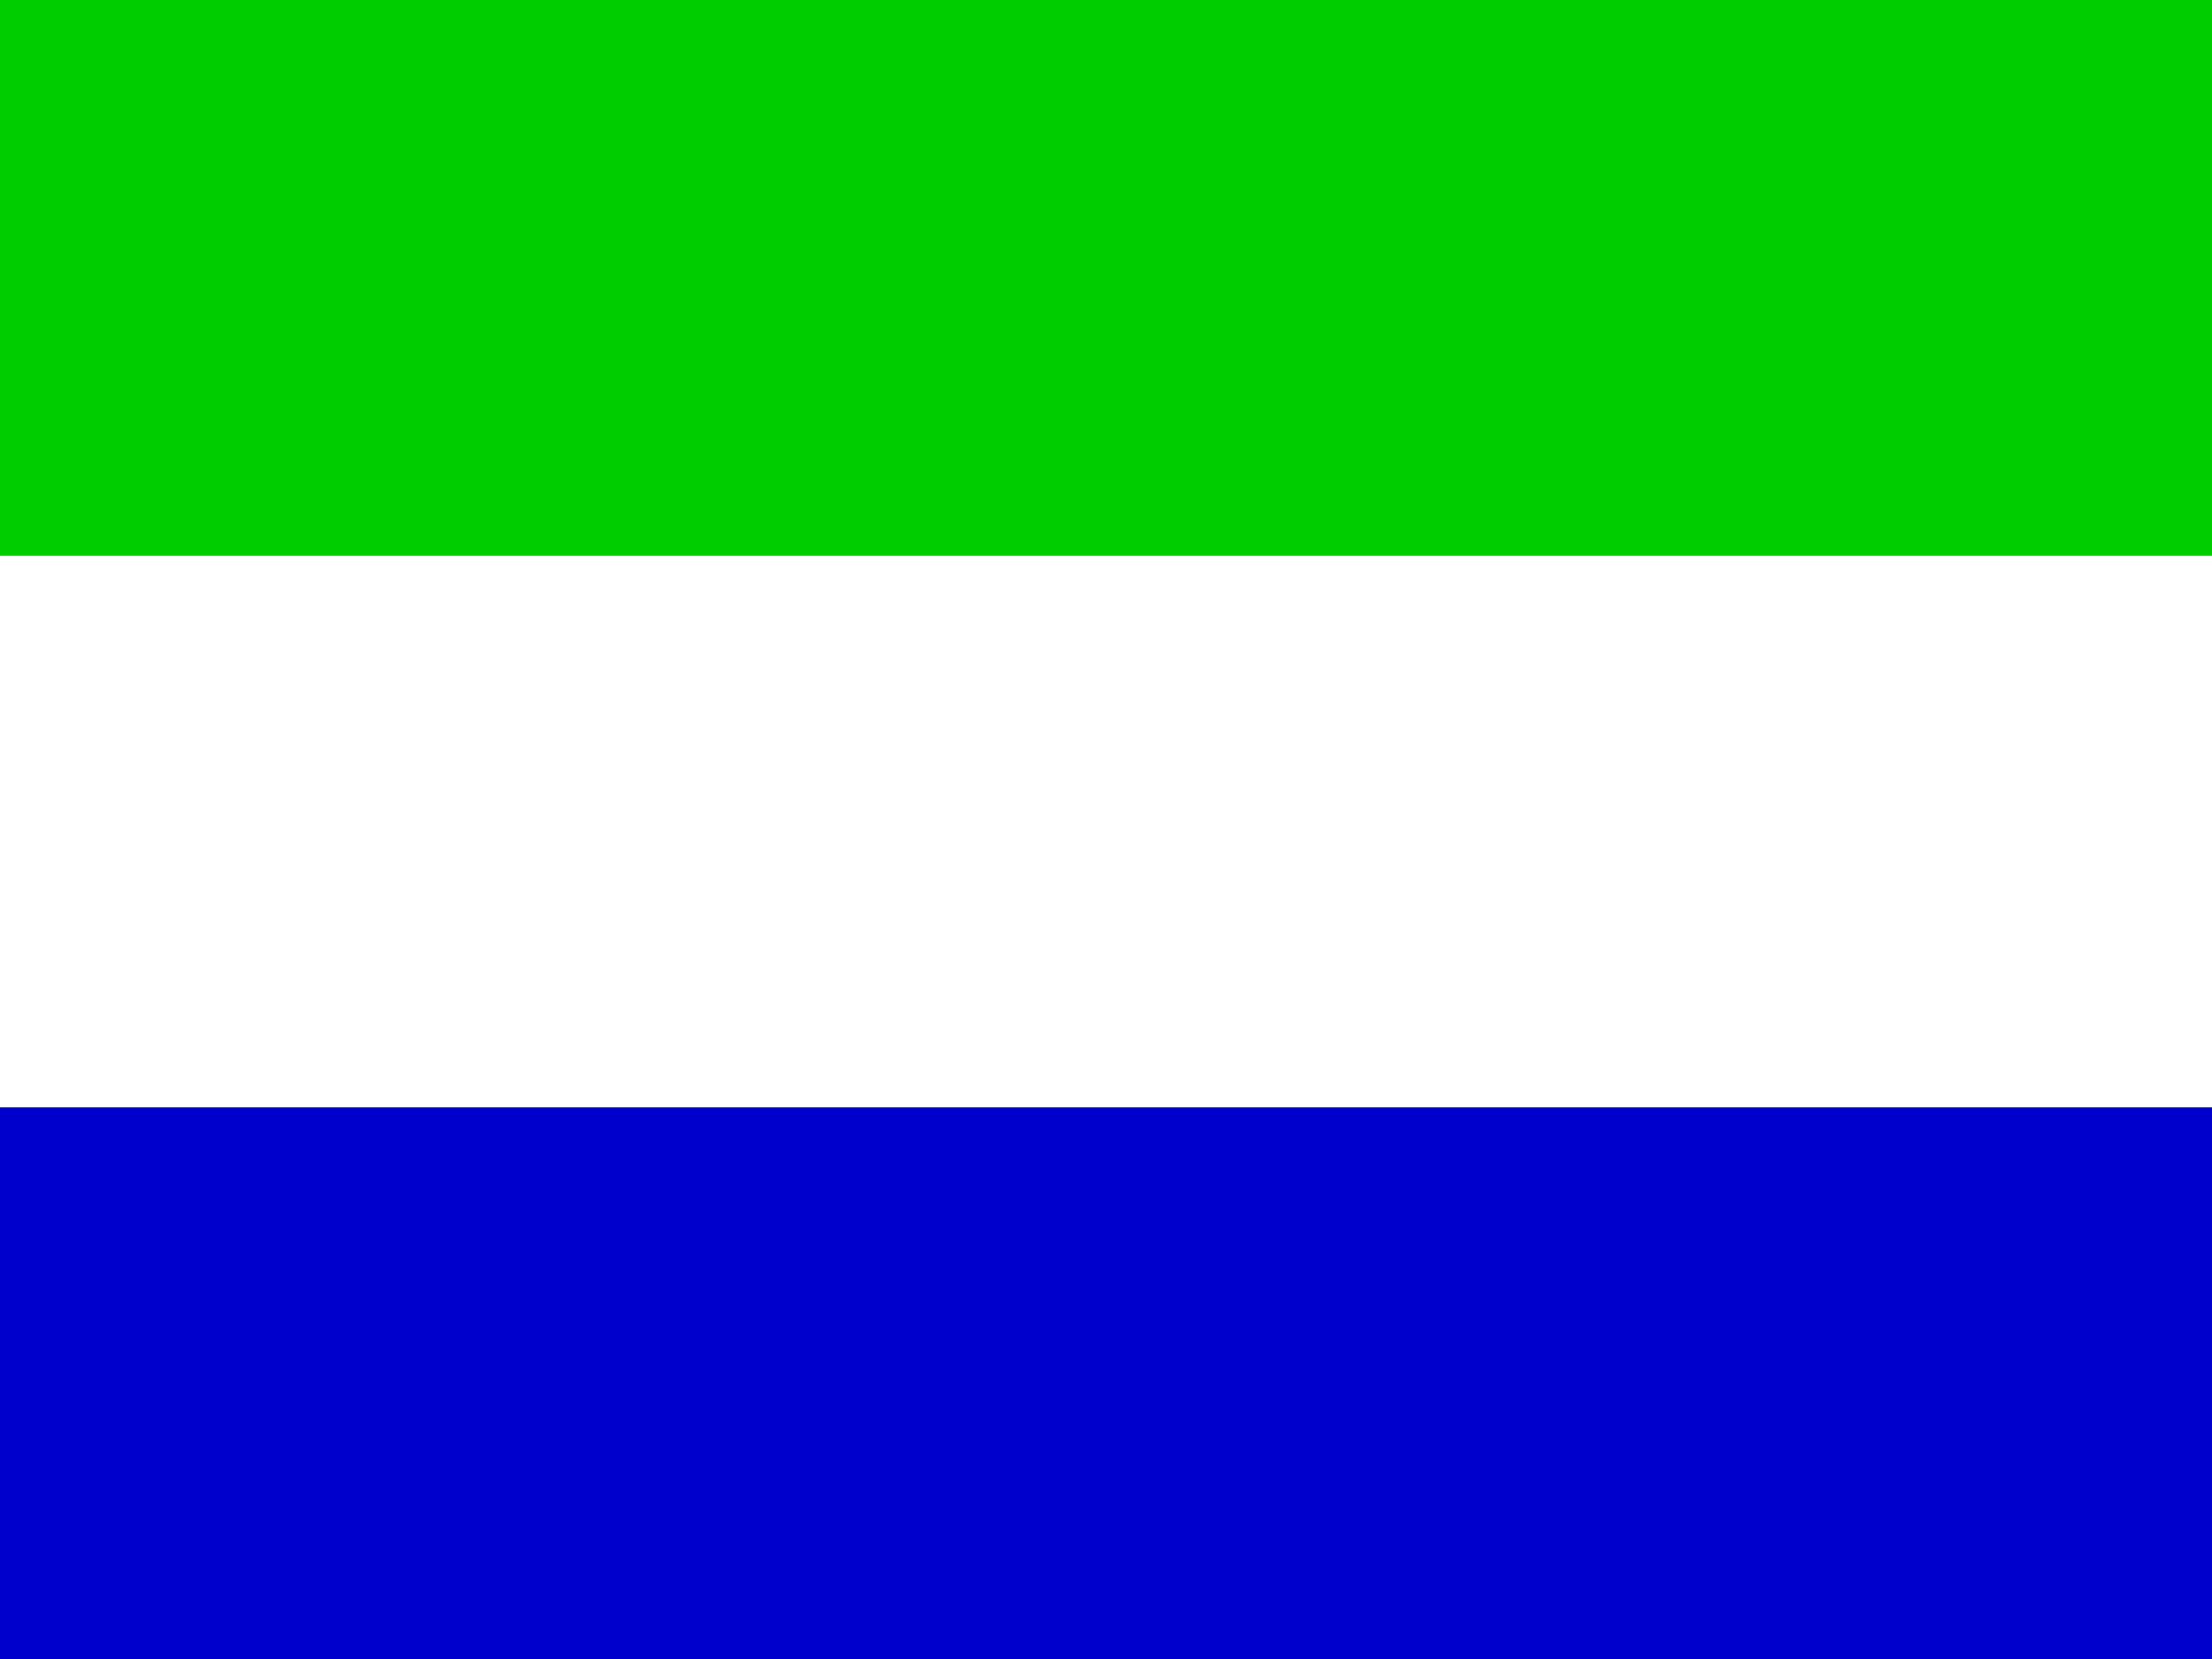
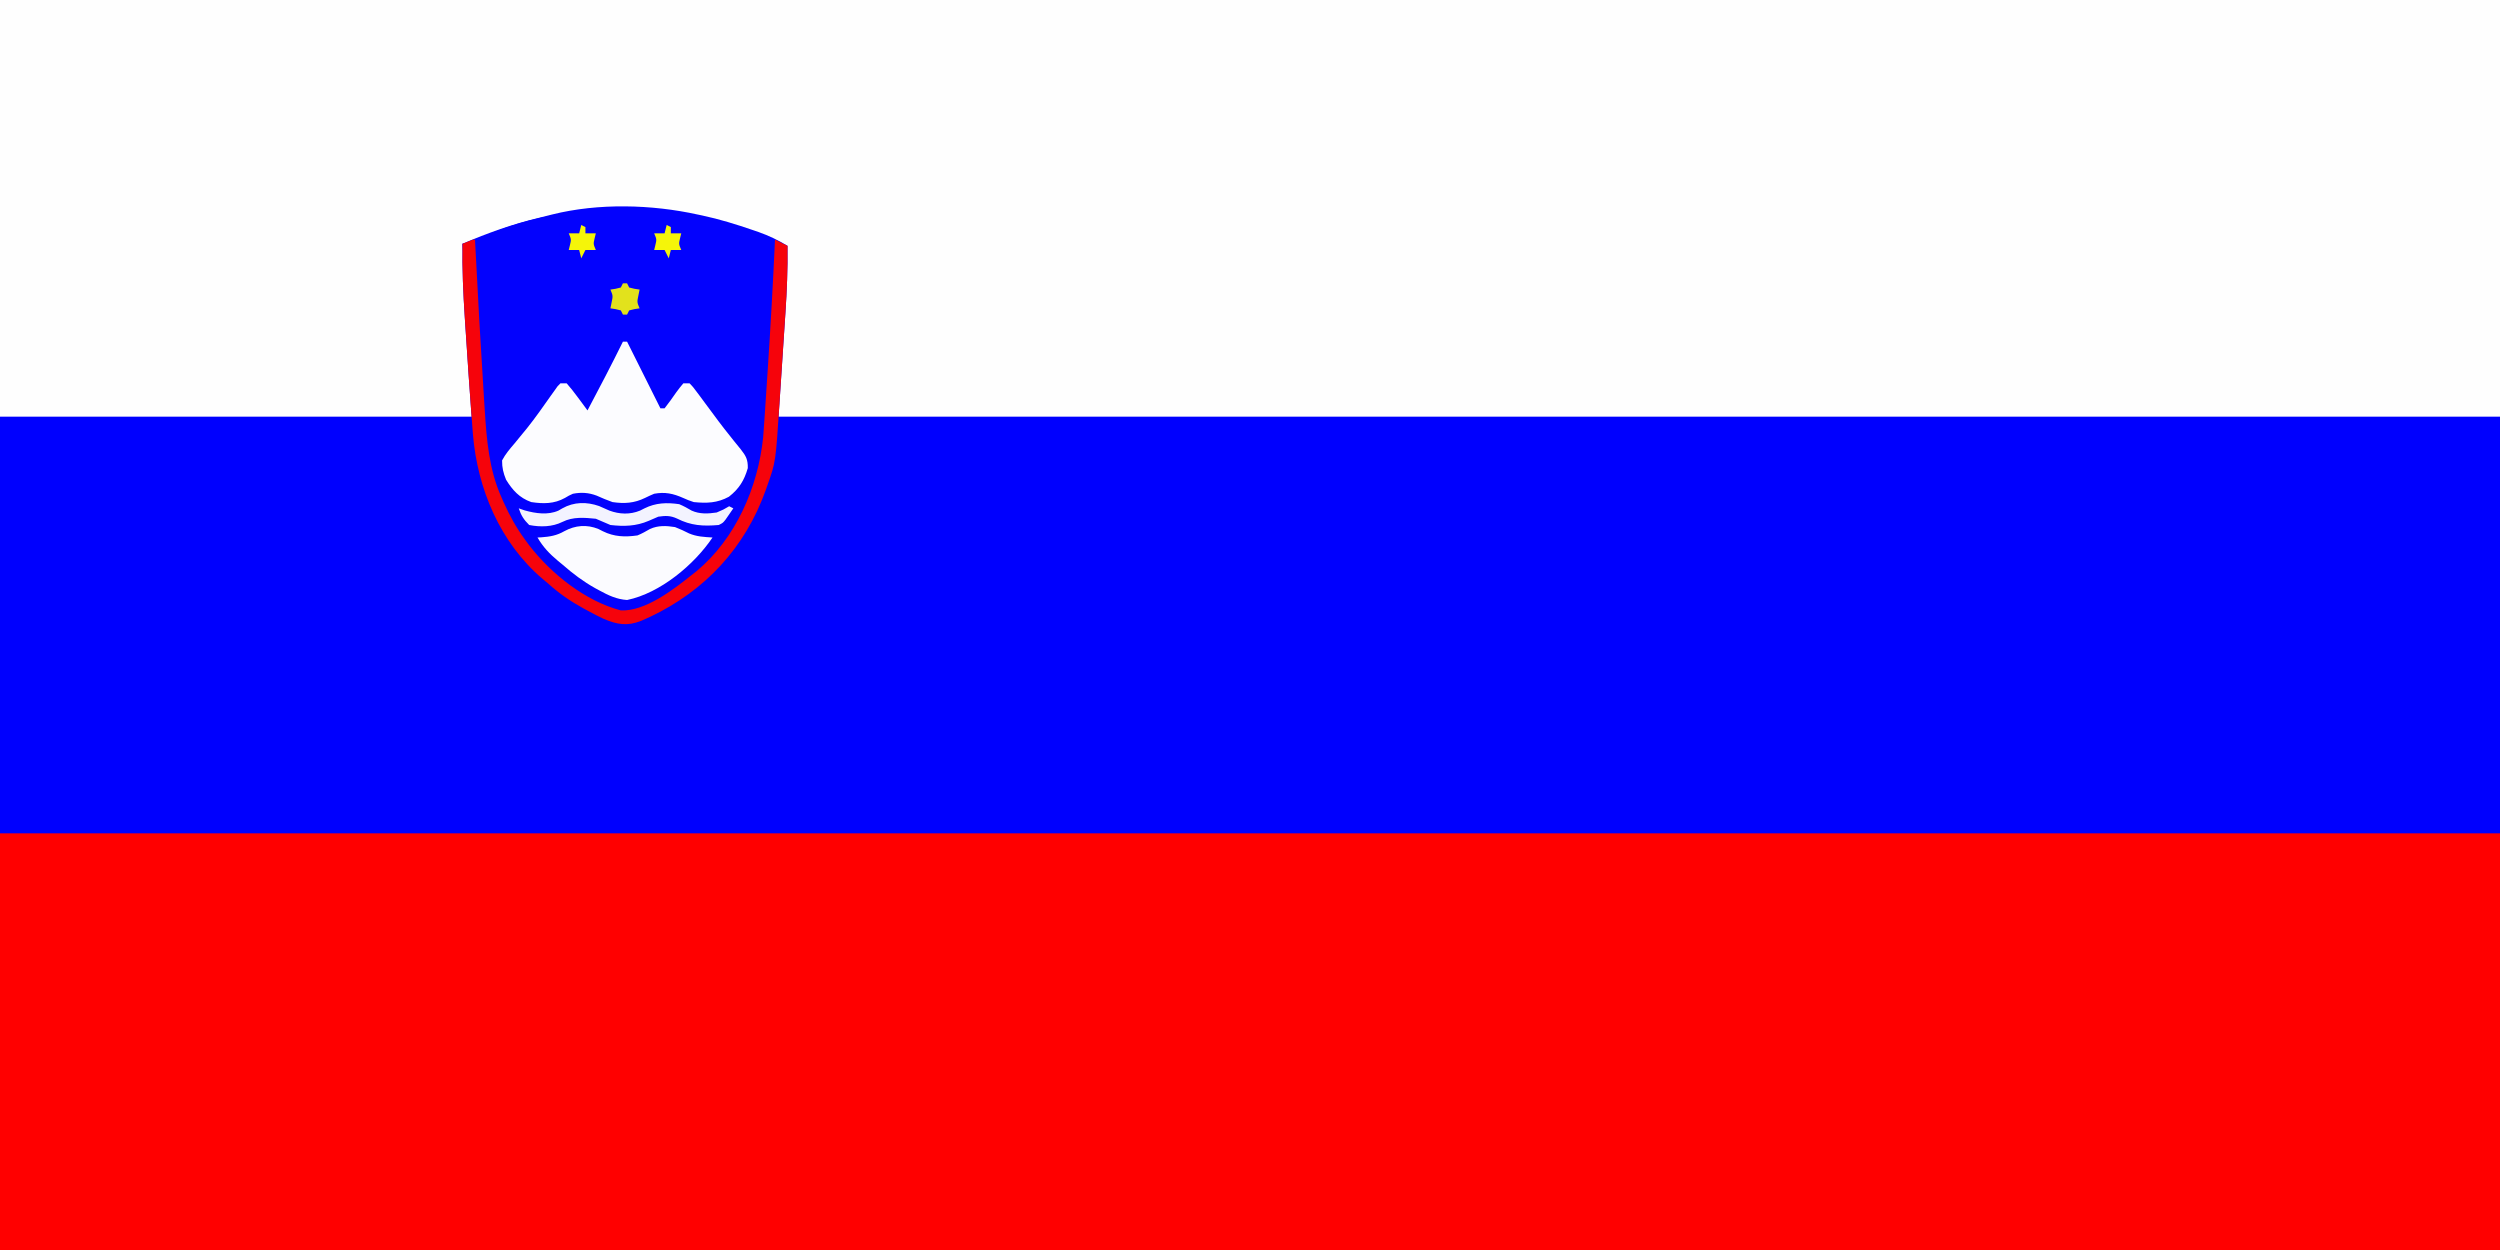
- <svg xmlns="http://www.w3.org/2000/svg" id="flag-icons-sl" viewBox="0 0 640 480">
-   <g fill-rule="evenodd">
-     <path fill="#0000cd" d="M0 320.3h640V480H0z" />
-     <path fill="#fff" d="M0 160.7h640v159.6H0z" />
-     <path fill="#00cd00" d="M0 0h640v160.7H0z" />
-   </g>
+ <svg xmlns="http://www.w3.org/2000/svg" version="1.1" width="1200" height="600">
+   <path d="M0 0 C396 0 792 0 1200 0 C1200 198 1200 396 1200 600 C804 600 408 600 0 600 C0 402 0 204 0 0 Z " fill="#0000FE" transform="translate(0,0)" />
+   <path d="M0 0 C396 0 792 0 1200 0 C1200 66 1200 132 1200 200 C804 200 408 200 0 200 C0 134 0 68 0 0 Z " fill="#FF0000" transform="translate(0,400)" />
+   <path d="M0 0 C396 0 792 0 1200 0 C1200 66 1200 132 1200 200 C927.09 200 654.18 200 373 200 C374.135 178.431 374.135 178.431 374.754 169.172 C374.888 167.115 375.021 165.057 375.154 163 C375.358 159.865 375.564 156.73 375.773 153.596 C376.564 141.713 377.246 129.912 377 118 C359.737 110.253 342.725 104.951 324 102 C322.769 101.805 321.538 101.611 320.27 101.41 C290.032 97.865 254.05 101.91 226.75 116.176 C225 117 225 117 222 117 C222.063 117.937 222.125 118.873 222.19 119.838 C222.781 128.68 223.37 137.522 223.956 146.365 C224.257 150.91 224.56 155.456 224.864 160.001 C225.158 164.391 225.449 168.78 225.739 173.17 C225.85 174.842 225.962 176.513 226.074 178.185 C226.232 180.533 226.387 182.881 226.541 185.229 C226.588 185.914 226.635 186.6 226.683 187.306 C226.959 191.564 227 195.716 227 200 C152.09 200 77.18 200 0 200 C0 134 0 68 0 0 Z " fill="#FEFEFE" transform="translate(0,0)" />
+   <path d="M0 0 C0.665 0.139 1.331 0.278 2.016 0.422 C10.388 2.199 18.476 4.72 26.562 7.5 C27.396 7.785 28.229 8.069 29.088 8.362 C34.077 10.131 38.484 12.236 43 15 C43.147 25.905 42.707 36.685 41.977 47.562 C41.869 49.209 41.762 50.856 41.655 52.502 C41.431 55.928 41.204 59.353 40.974 62.778 C40.682 67.124 40.4 71.471 40.12 75.818 C39.901 79.21 39.676 82.603 39.451 85.995 C39.345 87.596 39.24 89.197 39.137 90.798 C37.327 118.836 37.327 118.836 33.312 130.062 C33.052 130.812 32.791 131.562 32.523 132.334 C22.632 159.934 3.407 180.575 -22.908 193.062 C-23.944 193.526 -23.944 193.526 -25 194 C-25.726 194.326 -26.453 194.653 -27.201 194.989 C-33.968 197.664 -38.735 196.806 -45.328 194.015 C-47.741 192.871 -50.09 191.648 -52.438 190.375 C-53.271 189.928 -54.104 189.482 -54.963 189.022 C-61.212 185.596 -66.71 181.79 -72 177 C-72.825 176.316 -73.65 175.631 -74.5 174.926 C-94.981 157.536 -105.831 131.638 -108.014 105.263 C-108.184 103.071 -108.342 100.88 -108.5 98.688 C-108.62 97.105 -108.741 95.522 -108.863 93.939 C-109.263 88.627 -109.634 83.314 -110 78 C-110.069 77.001 -110.138 76.002 -110.209 74.973 C-110.719 67.546 -111.208 60.117 -111.688 52.688 C-111.754 51.672 -111.821 50.657 -111.89 49.611 C-112.664 37.721 -113.203 25.917 -113 14 C-100.892 8.831 -88.908 4.535 -76.091 1.5 C-74.02 1.005 -71.96 0.473 -69.898 -0.062 C-47.721 -5.585 -22.206 -4.905 0 0 Z " fill="#0302FD" transform="translate(335,103)" />
+   <path d="M0 0 C0.66 0 1.32 0 2 0 C7.28 10.56 12.56 21.12 18 32 C18.66 32 19.32 32 20 32 C21.977 29.478 23.815 26.901 25.635 24.266 C26.689 22.793 27.839 21.39 29 20 C29.99 20 30.98 20 32 20 C33.619 21.674 33.619 21.674 35.371 24.031 C36.349 25.33 36.349 25.33 37.346 26.656 C38.381 28.064 38.381 28.064 39.438 29.5 C40.872 31.43 42.307 33.36 43.742 35.289 C44.456 36.254 45.17 37.218 45.905 38.212 C47.813 40.751 49.766 43.238 51.758 45.711 C52.319 46.419 52.881 47.128 53.459 47.857 C54.502 49.17 55.559 50.472 56.633 51.76 C59.108 54.928 60.006 56.612 59.945 60.684 C58.263 66.584 55.729 70.651 50.875 74.438 C45.306 77.464 40.226 77.63 34 77 C31.371 76.105 31.371 76.105 28.875 75 C24.109 72.892 20.177 72.047 15 73 C13.52 73.617 12.061 74.286 10.625 75 C5.411 77.539 0.714 77.841 -5 77 C-7.603 76.095 -10.075 75.022 -12.594 73.906 C-16.453 72.453 -19.955 72.231 -24 73 C-25.941 73.885 -25.941 73.885 -27.812 75 C-33.004 77.891 -38.212 77.88 -44 77 C-49.685 74.968 -52.977 71.302 -56.09 66.258 C-57.428 62.939 -58.008 60.621 -58 57 C-56.39 53.91 -54.197 51.388 -51.938 48.75 C-50.646 47.177 -49.357 45.601 -48.07 44.023 C-47.4 43.208 -46.73 42.393 -46.04 41.554 C-41.988 36.481 -38.265 31.154 -34.533 25.843 C-33.982 25.077 -33.431 24.312 -32.863 23.523 C-32.382 22.842 -31.9 22.161 -31.404 21.458 C-30.94 20.977 -30.477 20.496 -30 20 C-29.01 20 -28.02 20 -27 20 C-25.142 22.13 -23.471 24.224 -21.812 26.5 C-21.349 27.12 -20.886 27.74 -20.408 28.379 C-19.264 29.913 -18.131 31.456 -17 33 C-11.202 22.063 -5.471 11.105 0 0 Z " fill="#FCFCFF" transform="translate(299,164)" />
+   <path d="M0 0 C0.031 0.594 0.062 1.187 0.094 1.799 C2.031 39.031 2.031 39.031 4.322 76.242 C4.439 78.012 4.552 79.782 4.663 81.552 C5.567 95.989 6.718 110.466 12.75 123.812 C13.101 124.612 13.451 125.412 13.813 126.236 C16.653 132.558 19.872 138.417 24 144 C24.665 144.909 25.33 145.818 26.016 146.754 C36.641 160.495 52.925 173.502 70 178 C81.685 178.526 95.355 167.926 104 161 C104.768 160.397 105.537 159.793 106.328 159.172 C125.155 143.505 135.855 118.891 138.316 94.919 C138.573 91.712 138.794 88.504 139 85.293 C139.081 84.104 139.161 82.916 139.244 81.691 C139.503 77.857 139.752 74.022 140 70.188 C140.175 67.545 140.351 64.902 140.526 62.259 C141.892 41.516 143.057 20.766 144 0 C145.98 0.99 147.96 1.98 150 3 C150.147 13.905 149.707 24.685 148.977 35.562 C148.869 37.209 148.762 38.856 148.655 40.502 C148.431 43.928 148.204 47.353 147.974 50.778 C147.682 55.124 147.4 59.471 147.12 63.818 C146.901 67.21 146.676 70.603 146.451 73.995 C146.345 75.596 146.24 77.197 146.137 78.798 C144.327 106.836 144.327 106.836 140.312 118.062 C140.052 118.812 139.791 119.562 139.523 120.334 C129.632 147.934 110.407 168.575 84.092 181.062 C83.056 181.526 83.056 181.526 82 182 C81.274 182.326 80.547 182.653 79.799 182.989 C73.032 185.664 68.265 184.806 61.672 182.015 C59.259 180.871 56.91 179.648 54.562 178.375 C53.729 177.928 52.896 177.482 52.037 177.022 C45.788 173.596 40.29 169.79 35 165 C34.175 164.316 33.35 163.631 32.5 162.926 C12.019 145.536 1.169 119.638 -1.014 93.263 C-1.184 91.071 -1.342 88.88 -1.5 86.688 C-1.62 85.105 -1.741 83.522 -1.863 81.939 C-2.263 76.627 -2.634 71.314 -3 66 C-3.069 65.001 -3.138 64.002 -3.209 62.973 C-3.719 55.546 -4.208 48.117 -4.688 40.688 C-4.754 39.672 -4.821 38.657 -4.89 37.611 C-5.664 25.721 -6.203 13.917 -6 2 C-1.125 0 -1.125 0 0 0 Z " fill="#F6030B" transform="translate(228,115)" />
+   <path d="M0 0 C1.069 0.541 1.069 0.541 2.16 1.094 C7.594 3.787 12.828 3.944 18.785 3.094 C20.916 2.212 22.805 1.155 24.797 0 C28.685 -1.772 32.633 -1.572 36.785 -0.906 C39.126 -0.027 41.305 1.009 43.535 2.137 C47.226 3.707 50.805 3.841 54.785 4.094 C46.053 17.12 29.687 30.83 13.785 34.094 C8.801 33.756 4.855 31.893 0.535 29.531 C-0.122 29.176 -0.78 28.82 -1.457 28.453 C-7.226 25.246 -12.252 21.444 -17.215 17.094 C-18.327 16.179 -18.327 16.179 -19.461 15.246 C-23.522 11.855 -26.539 8.665 -29.215 4.094 C-28.38 4.055 -28.38 4.055 -27.527 4.016 C-23.259 3.698 -20.009 3.191 -16.277 1.031 C-11.104 -1.771 -5.51 -2.254 0 0 Z " fill="#FBFBFF" transform="translate(287.2148,253.9062)" />
+   <path d="M0 0 C1.653 0.727 3.306 1.456 4.957 2.188 C9.805 3.967 14.818 4.165 19.633 2.188 C20.348 1.827 21.064 1.466 21.801 1.094 C27.235 -1.599 32.468 -1.756 38.426 -0.906 C40.556 -0.025 42.439 1.028 44.426 2.191 C48.275 3.928 52.313 3.699 56.426 3.094 C59.811 1.654 59.811 1.654 62.426 0.094 C63.416 0.589 63.416 0.589 64.426 1.094 C63.639 2.243 62.847 3.388 62.051 4.531 C61.389 5.488 61.389 5.488 60.715 6.465 C59.426 8.094 59.426 8.094 57.426 9.094 C49.939 9.749 44.105 9.408 37.398 6 C34.2 4.531 31.887 4.608 28.426 5.094 C26.873 5.734 25.332 6.403 23.801 7.094 C17.73 9.698 11.943 9.843 5.426 9.094 C3.092 8.094 0.759 7.094 -1.574 6.094 C-7.109 5.549 -12.524 5.068 -17.574 7.594 C-22.497 10.055 -28.203 10.148 -33.574 9.094 C-36.179 6.48 -37.408 4.593 -38.574 1.094 C-37.151 1.589 -37.151 1.589 -35.699 2.094 C-30.513 3.54 -24.597 4.431 -19.543 2.195 C-18.599 1.65 -18.599 1.65 -17.637 1.094 C-12.092 -2.03 -5.971 -2.102 0 0 Z " fill="#F3F3FF" transform="translate(287.5742,242.9062)" />
+   <path d="M0 0 C0.66 0 1.32 0 2 0 C2.33 0.66 2.66 1.32 3 2 C5.527 2.656 5.527 2.656 8 3 C7.814 3.928 7.629 4.856 7.438 5.812 C6.759 9.013 6.759 9.013 8 12 C7.196 12.124 6.391 12.248 5.562 12.375 C4.717 12.581 3.871 12.787 3 13 C2.67 13.66 2.34 14.32 2 15 C1.34 15 0.68 15 0 15 C-0.33 14.34 -0.66 13.68 -1 13 C-3.527 12.344 -3.527 12.344 -6 12 C-5.814 11.072 -5.629 10.144 -5.438 9.188 C-4.759 5.987 -4.759 5.987 -6 3 C-5.196 2.876 -4.391 2.752 -3.562 2.625 C-2.717 2.419 -1.871 2.212 -1 2 C-0.67 1.34 -0.34 0.68 0 0 Z " fill="#E2E21C" transform="translate(299,136)" />
+   <path d="M0 0 C0.66 0.33 1.32 0.66 2 1 C2 1.99 2 2.98 2 4 C3.65 4 5.3 4 7 4 C6.814 4.763 6.629 5.526 6.438 6.312 C5.772 9.09 5.772 9.09 7 12 C5.35 12 3.7 12 2 12 C1.67 13.32 1.34 14.64 1 16 C0.34 14.68 -0.32 13.36 -1 12 C-2.65 12 -4.3 12 -6 12 C-5.814 11.237 -5.629 10.474 -5.438 9.688 C-4.772 6.91 -4.772 6.91 -6 4 C-4.35 4 -2.7 4 -1 4 C-0.67 2.68 -0.34 1.36 0 0 Z " fill="#F5F509" transform="translate(320,108)" />
+   <path d="M0 0 C0.66 0.33 1.32 0.66 2 1 C2 1.99 2 2.98 2 4 C3.65 4 5.3 4 7 4 C6.814 4.763 6.629 5.526 6.438 6.312 C5.772 9.09 5.772 9.09 7 12 C5.35 12 3.7 12 2 12 C1.34 13.32 0.68 14.64 0 16 C-0.33 14.68 -0.66 13.36 -1 12 C-2.65 12 -4.3 12 -6 12 C-5.814 11.237 -5.629 10.474 -5.438 9.688 C-4.772 6.91 -4.772 6.91 -6 4 C-4.35 4 -2.7 4 -1 4 C-0.67 2.68 -0.34 1.36 0 0 Z " fill="#F5F509" transform="translate(279,108)" />
</svg>
